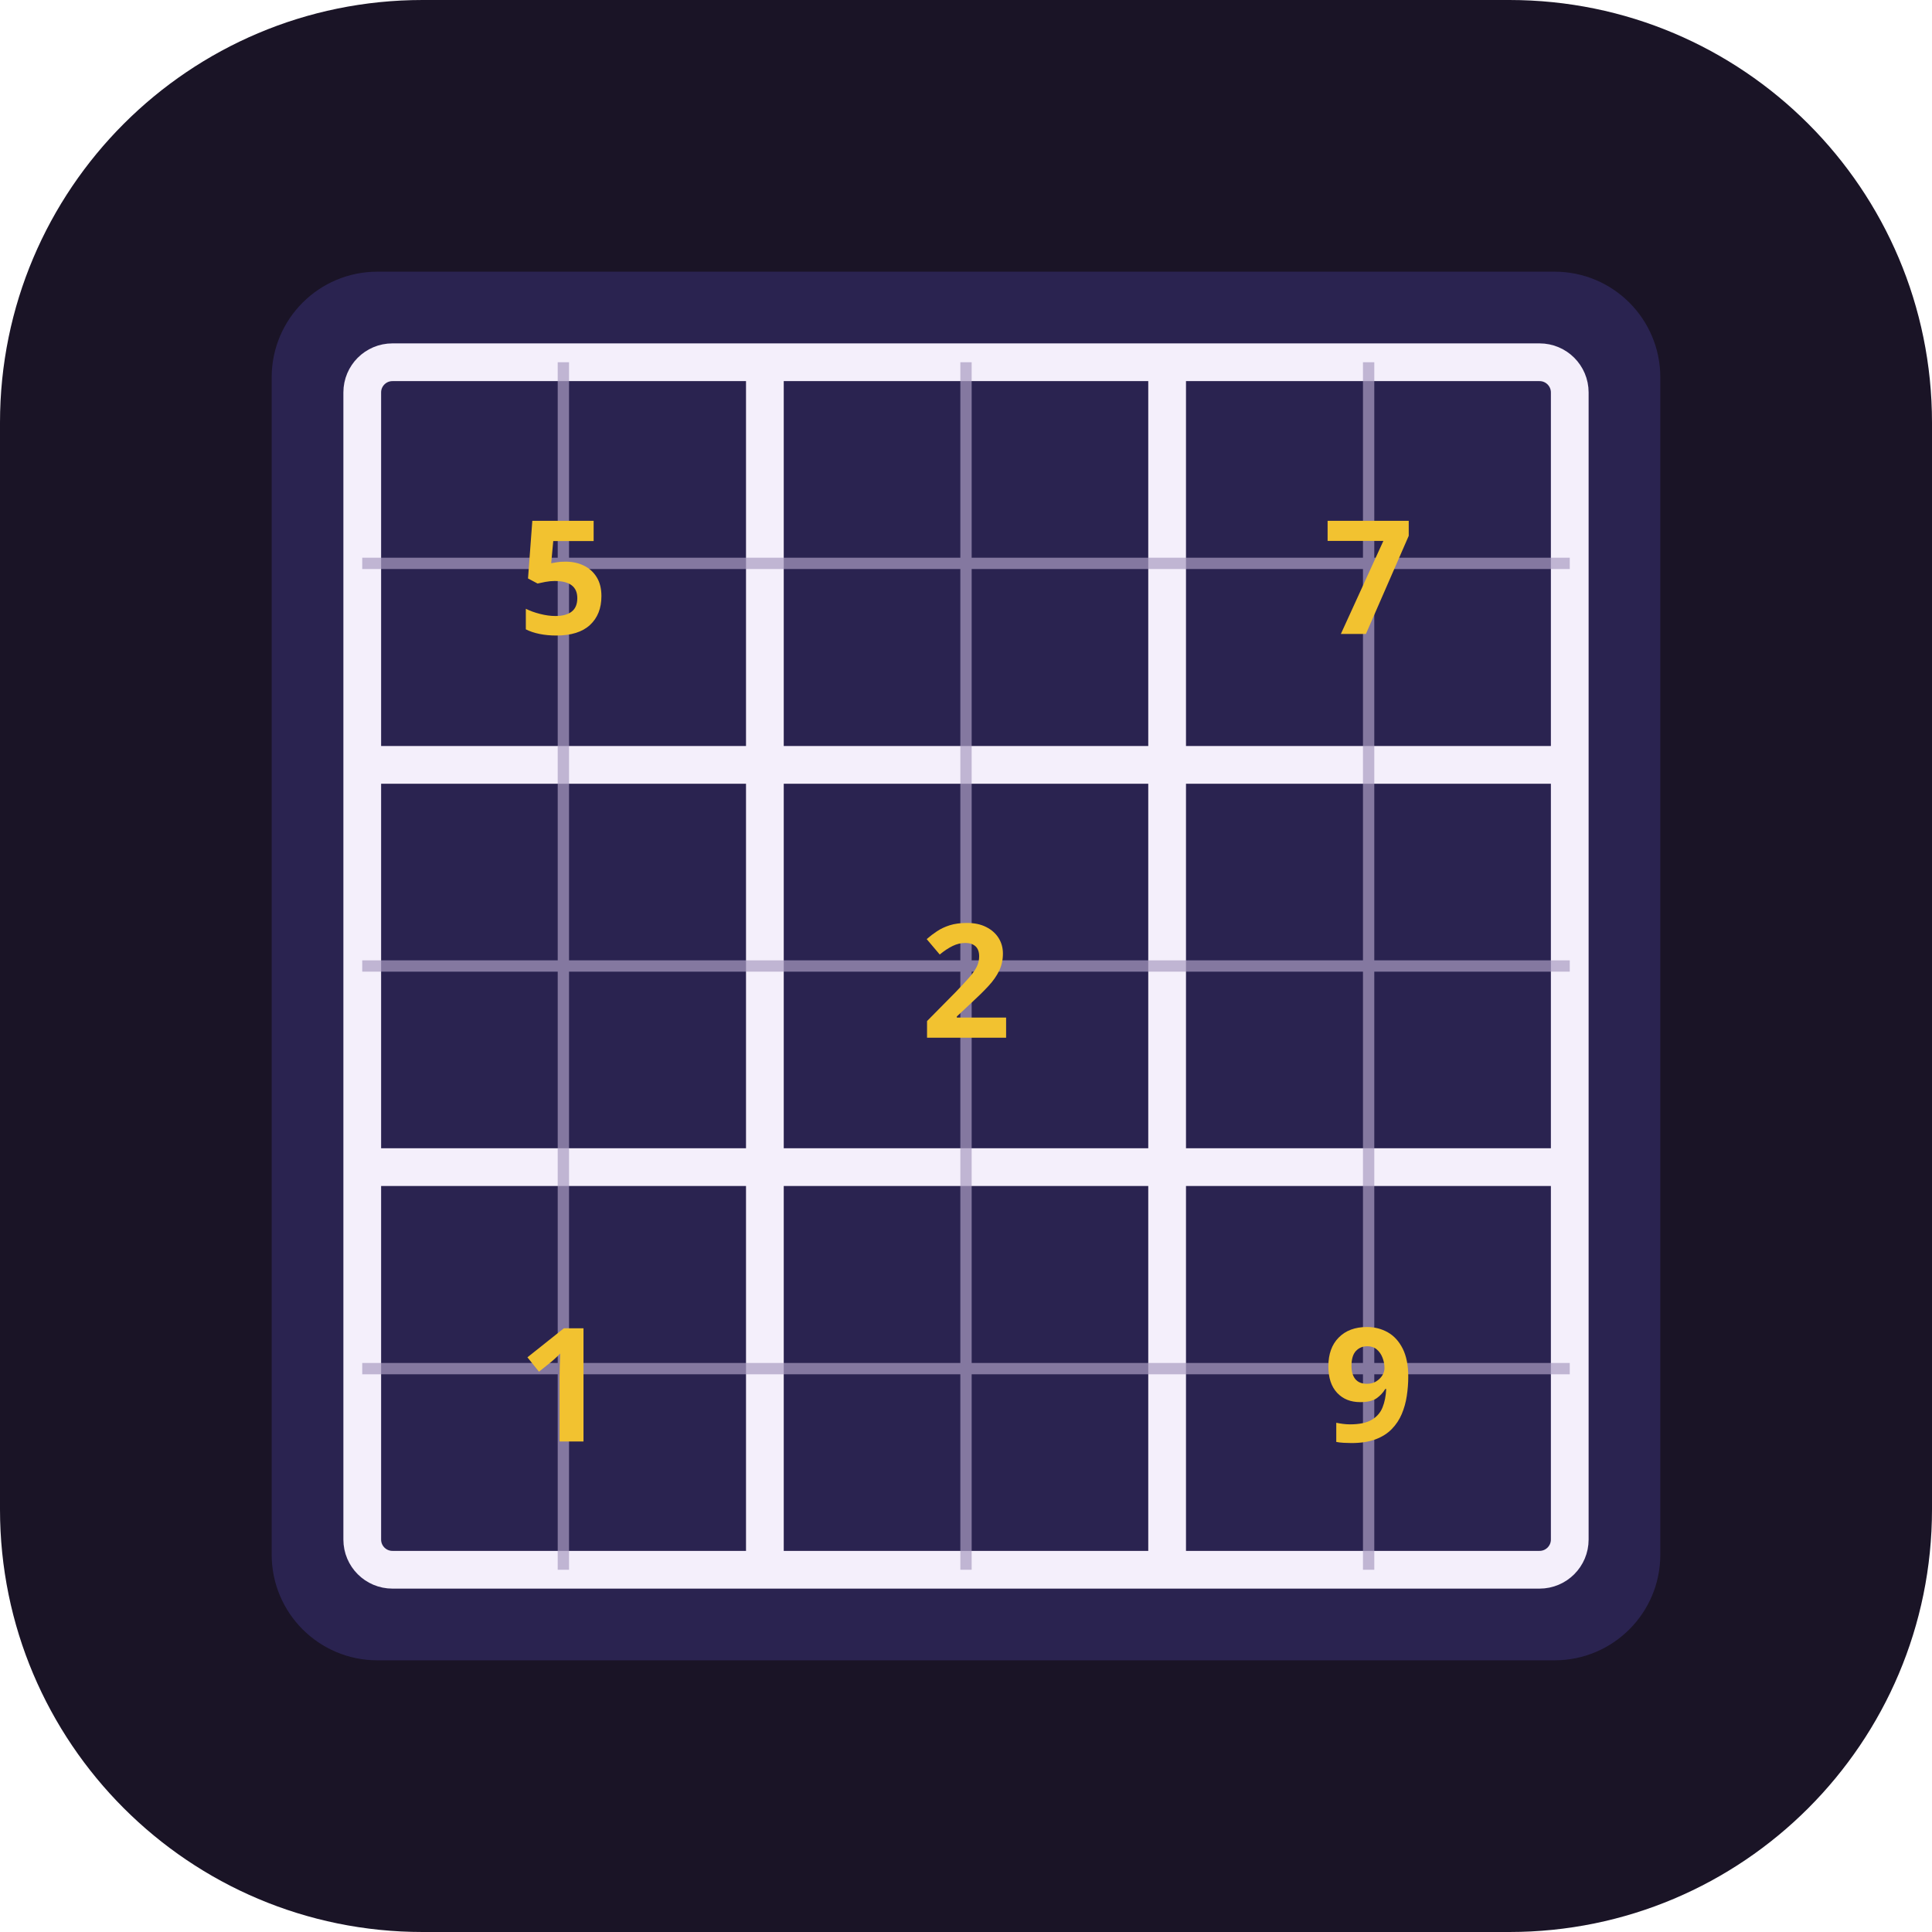
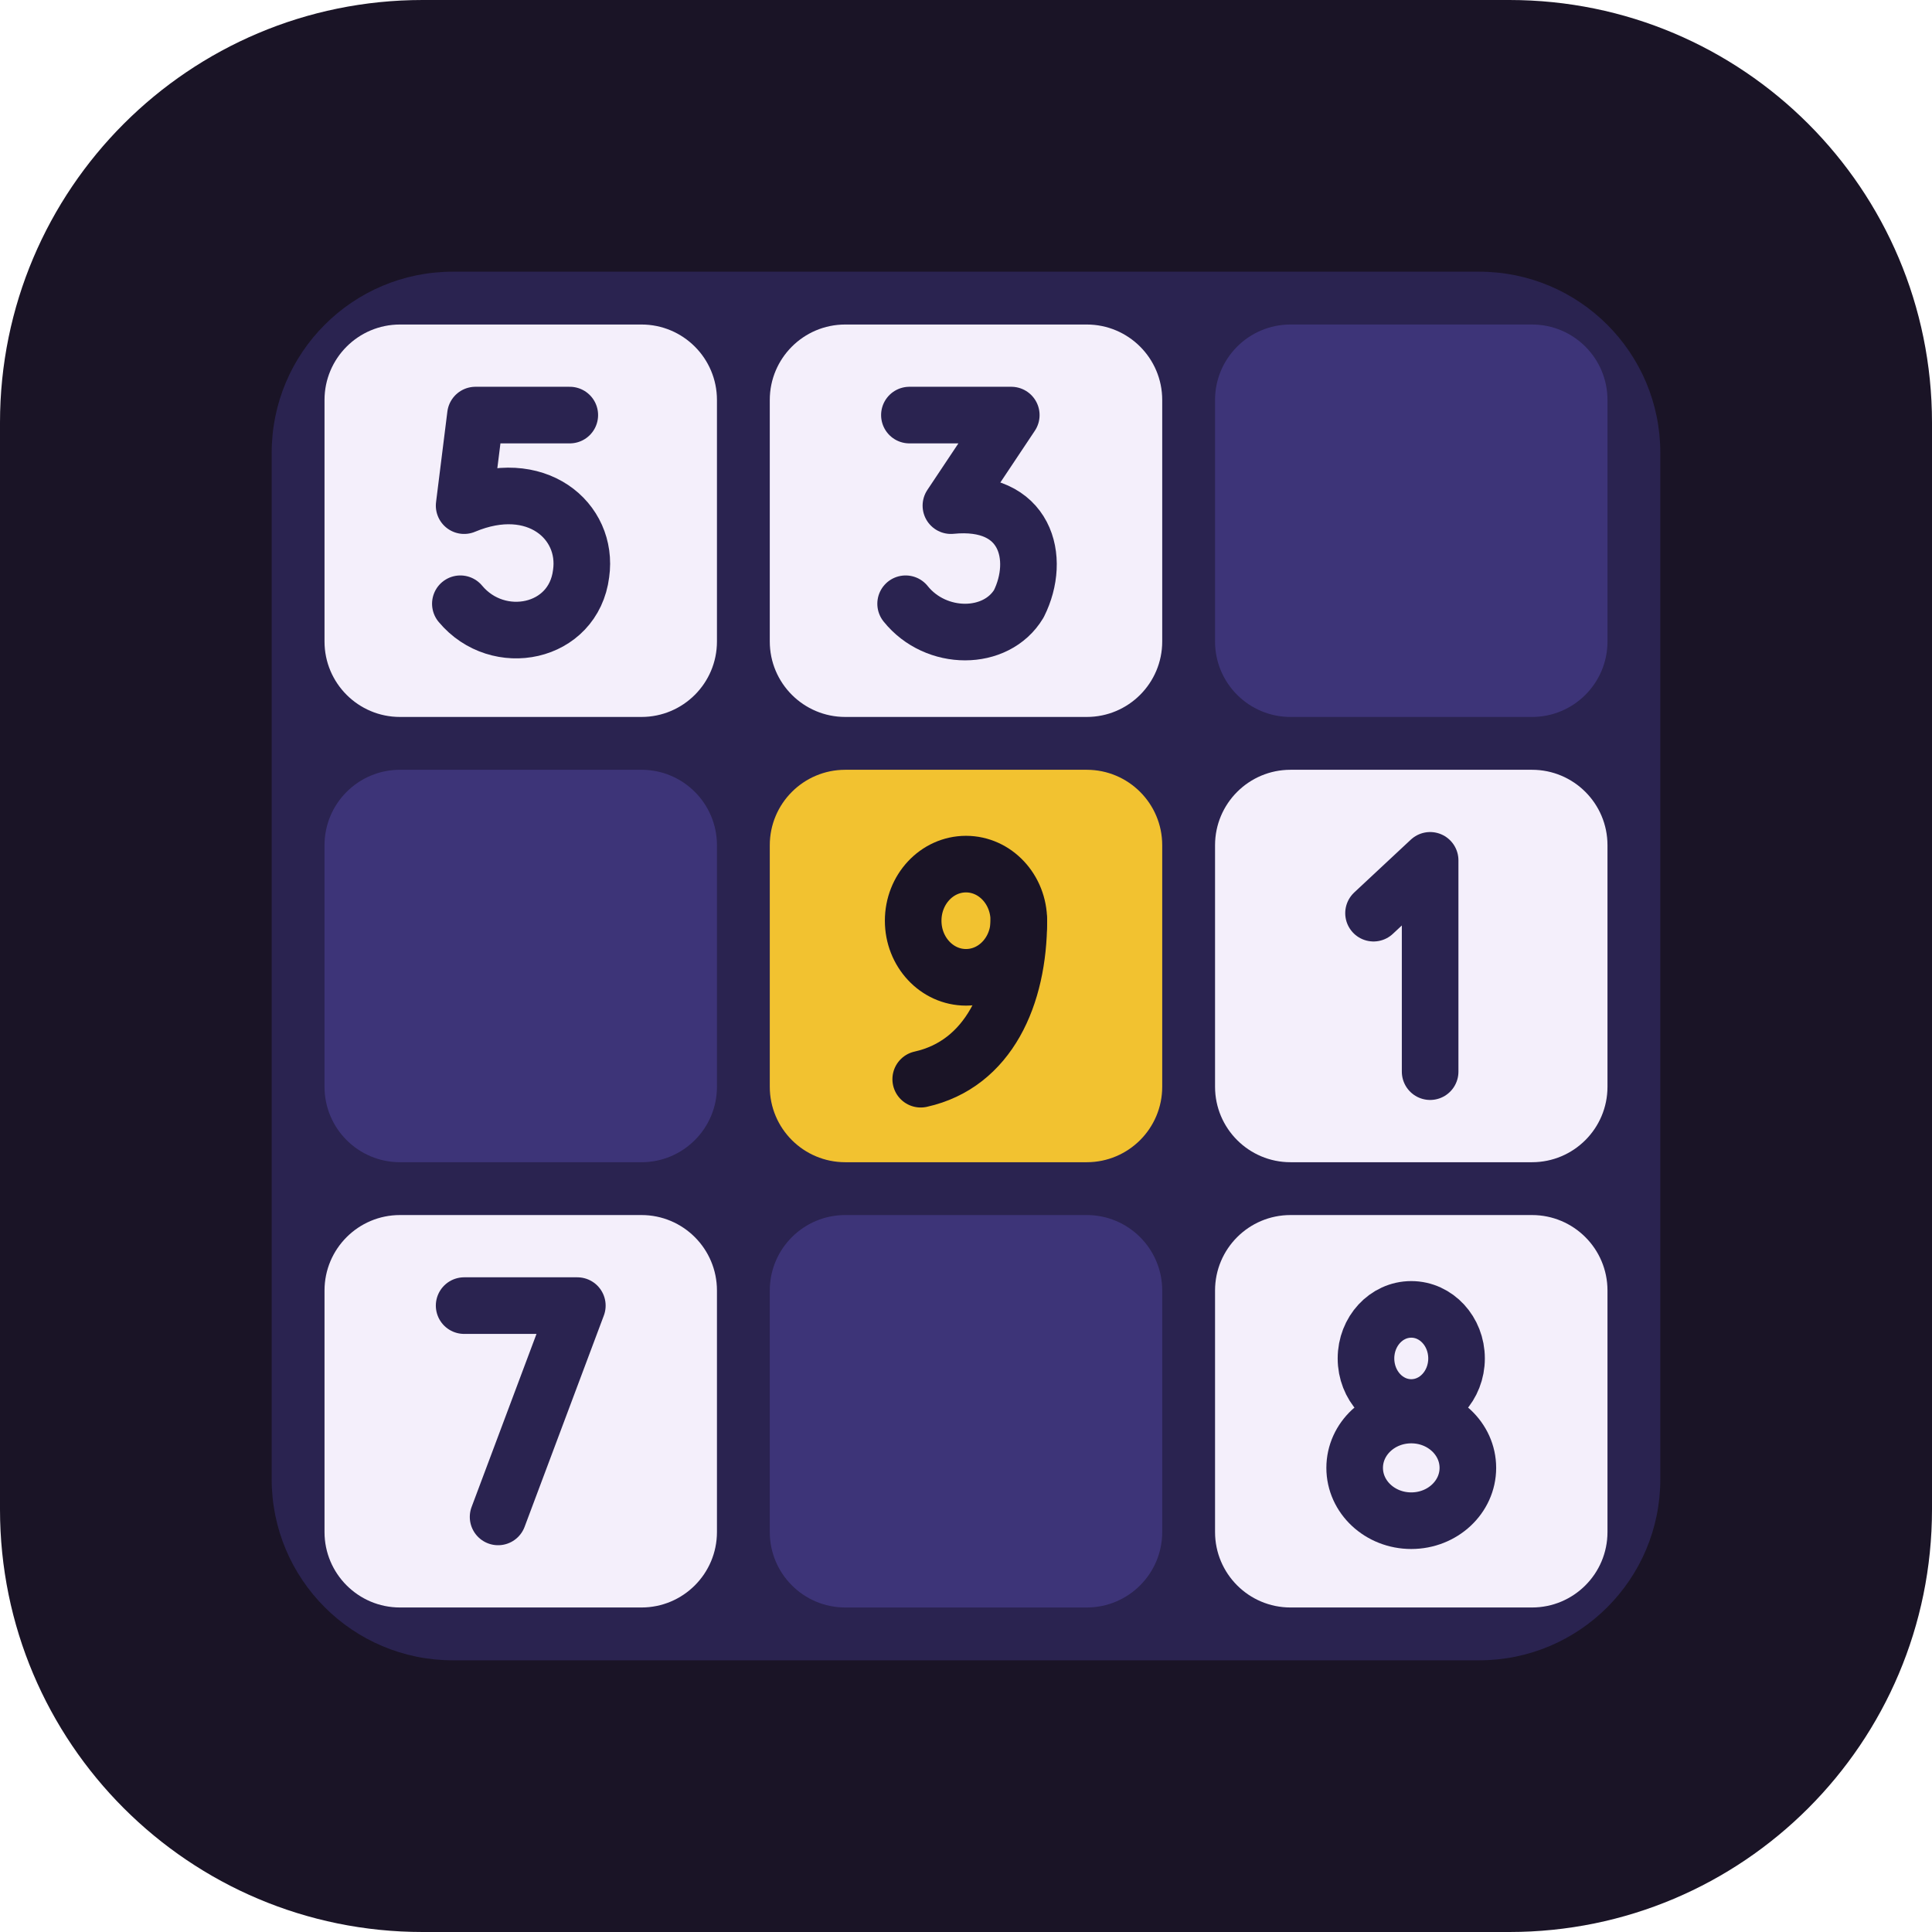
<svg xmlns="http://www.w3.org/2000/svg" viewBox="0 0 512 512">
  <rect width="512" height="512" rx="112" fill="#1a1426" />
-   <rect x="72" y="72" width="368" height="368" rx="28" fill="#2a2350" />
-   <g stroke="#f4effb" stroke-width="10" fill="none">
-     <rect x="96" y="96" width="320" height="320" rx="8" />
-     <path d="M96 202.7h320M96 309.3h320M202.7 96v320M309.3 96v320" />
+   <rect x="72" y="72" width="368" height="368" rx="48" fill="#2a2350" />
+   <g fill="#f4effb">
+     <rect x="86" y="86" width="104" height="104" rx="20" />
+     <rect x="204" y="86" width="104" height="104" rx="20" />
+     <rect x="322" y="204" width="104" height="104" rx="20" />
+     <rect x="86" y="322" width="104" height="104" rx="20" />
+     <rect x="322" y="322" width="104" height="104" rx="20" />
  </g>
-   <g stroke="#a99cc2" stroke-width="3" fill="none" opacity=".7">
-     <path d="M96 149.3h320M96 256h320M96 362.7h320M149.3 96v320M256 96v320M362.7 96v320" />
+   <g fill="#3d3478">
+     <rect x="322" y="86" width="104" height="104" rx="20" />
+     <rect x="86" y="204" width="104" height="104" rx="20" />
+     <rect x="204" y="322" width="104" height="104" rx="20" />
  </g>
-   <g fill="#f2c230" font-family="Figtree,system-ui,sans-serif" font-weight="800" font-size="42" text-anchor="middle">
-     <text x="149.3" y="168">5</text>
-     <text x="256" y="275">2</text>
-     <text x="362.7" y="382">9</text>
-     <text x="362.7" y="168">7</text>
-     <text x="149.3" y="382">1</text>
+   <rect x="204" y="204" width="104" height="104" rx="20" fill="#f2c230" />
+   <g fill="none" stroke="#2a2350" stroke-width="15" stroke-linecap="round" stroke-linejoin="round">
+     <path transform="translate(138 138)" d="M13 -28H-12L-15 -4C4 -12 18 0 16 14C14 30 -6 34 -16 22" />
+     <path transform="translate(256 138)" d="M-15 -28H12L-4 -4C16 -6 20 10 14 22C8 32 -8 32 -16 22" />
+     <g transform="translate(256 256)" stroke="#1a1426">
+       <ellipse cx="0" cy="-12" rx="14" ry="15" />
+       <path d="M14 -12C14 8 6 26 -12 30" />
+     </g>
+     <path transform="translate(374 256)" d="M-10 -14L5 -28V28" />
+     <path transform="translate(138 374)" d="M-15 -28H15L-6 28" />
+     <g transform="translate(374 374)">
+       <ellipse cx="0" cy="-14" rx="12" ry="13" />
+       <ellipse cx="0" cy="15" rx="15" ry="14" />
+     </g>
  </g>
</svg>
